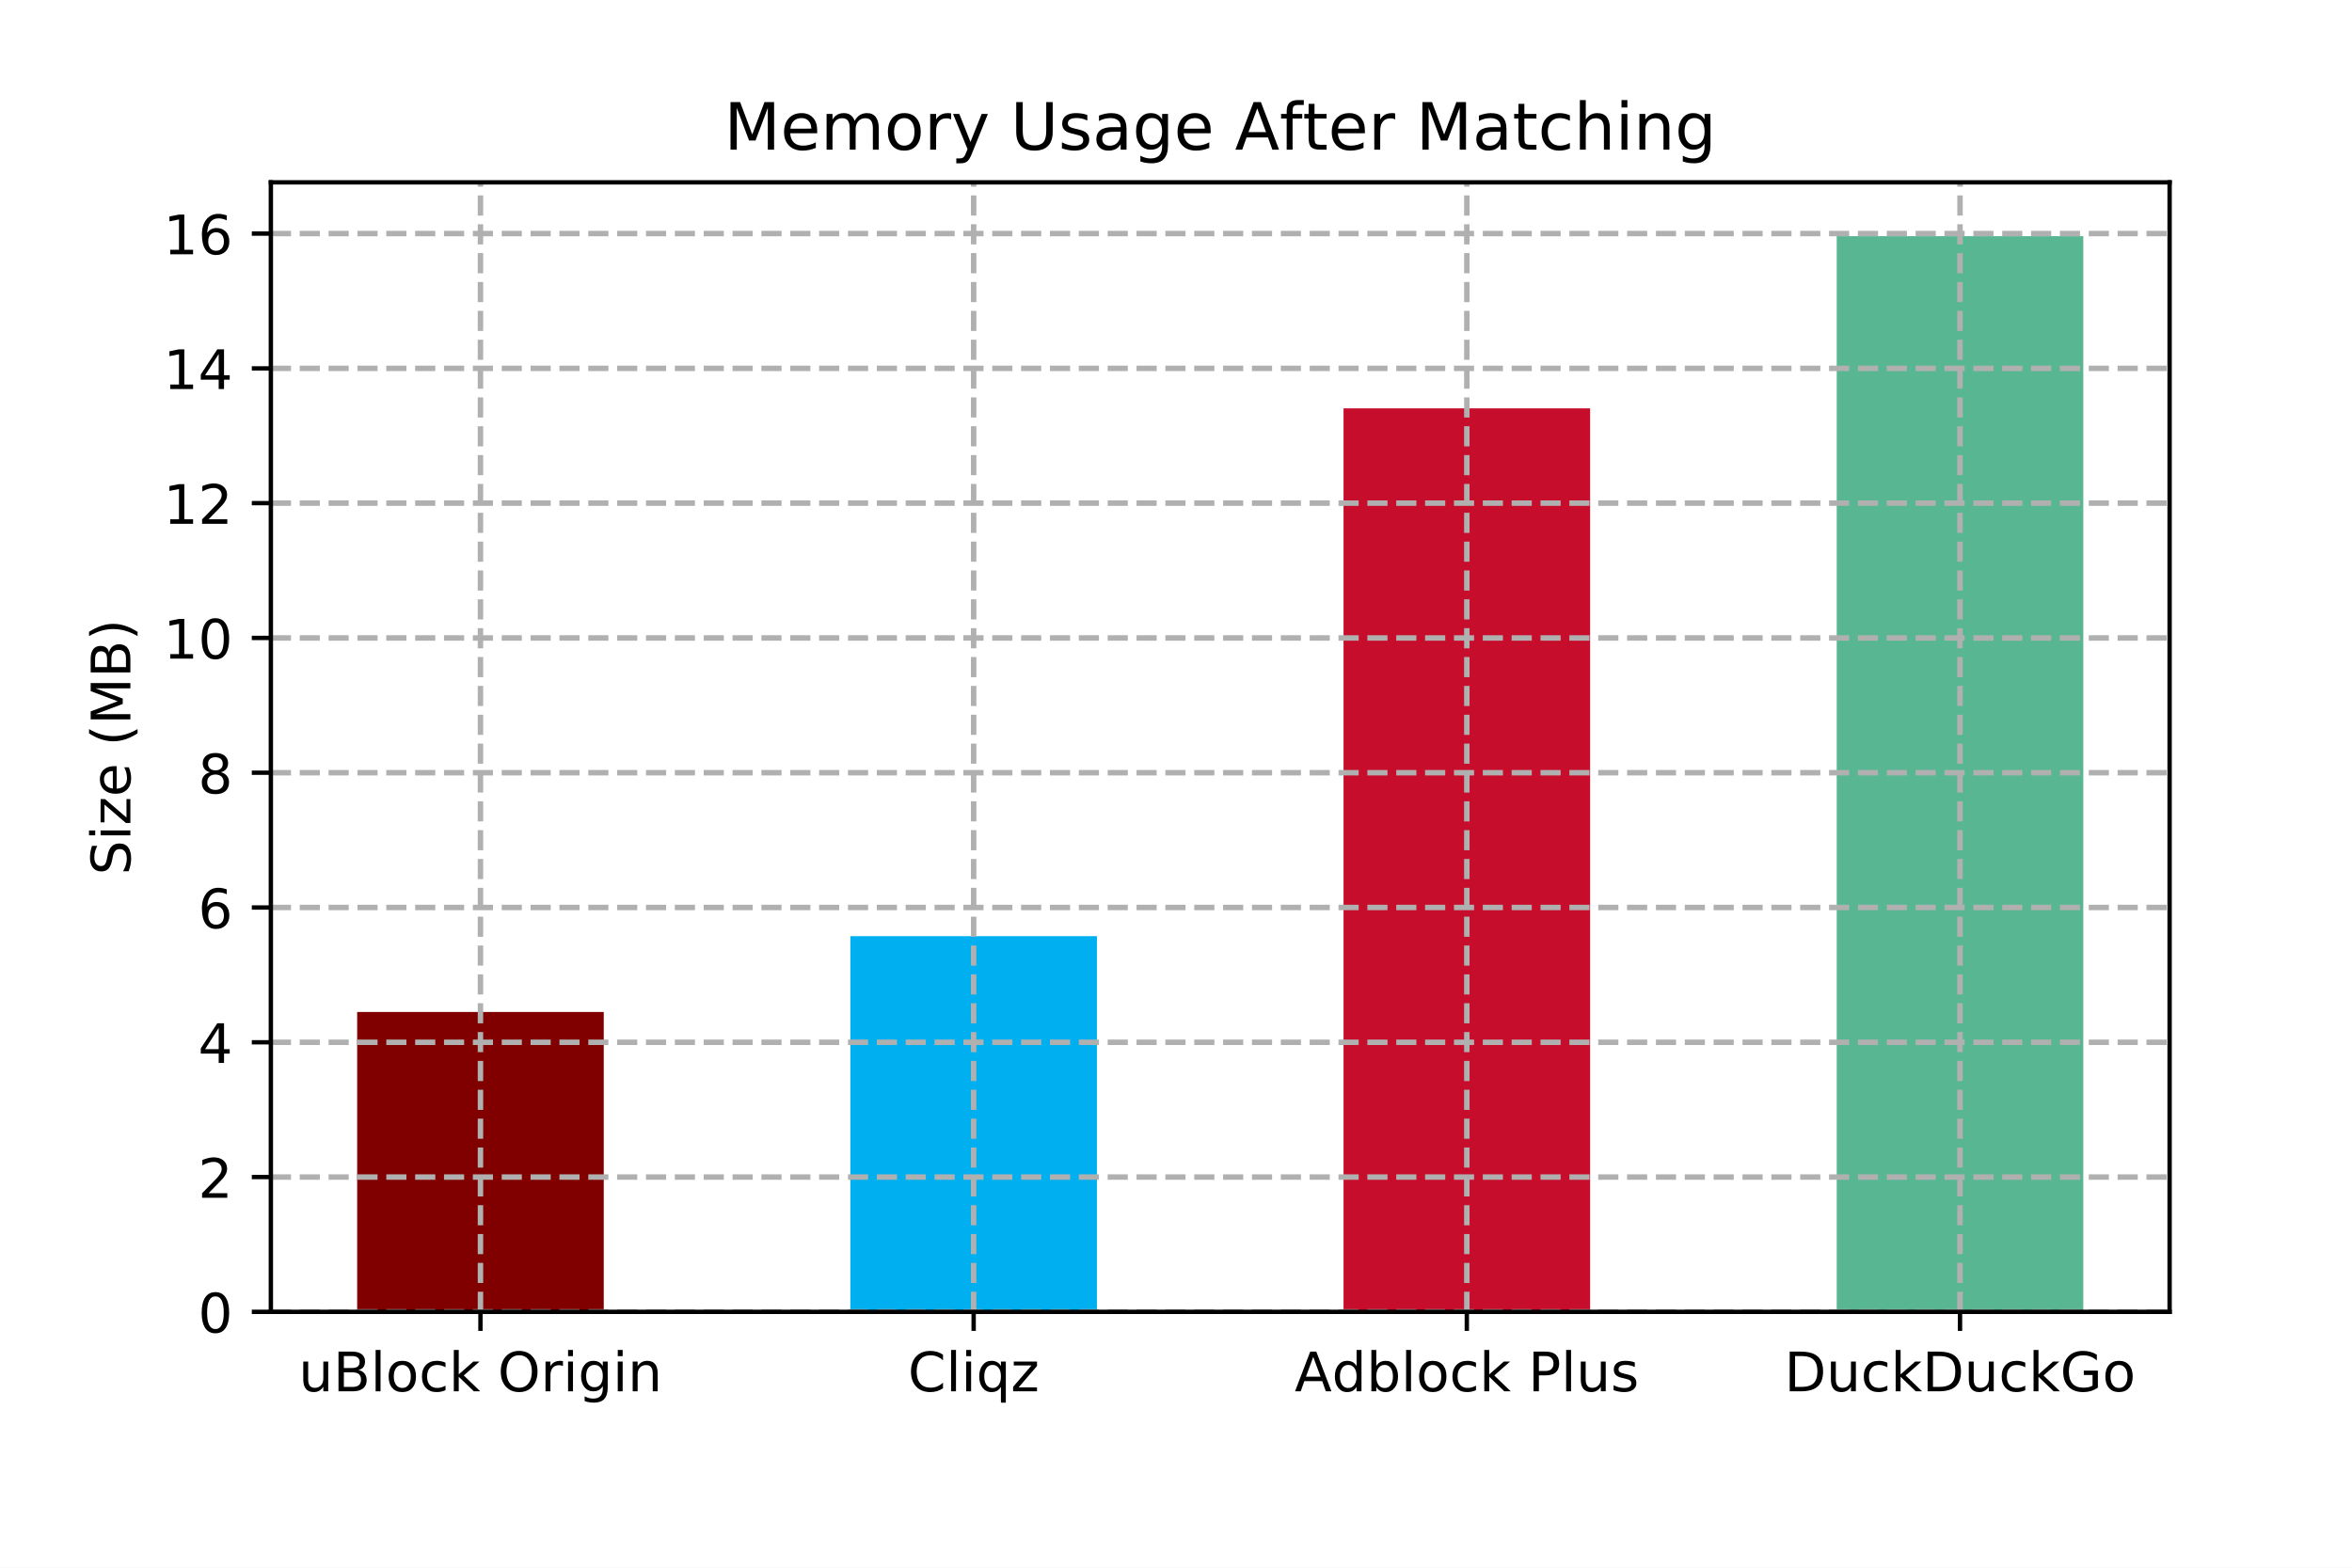
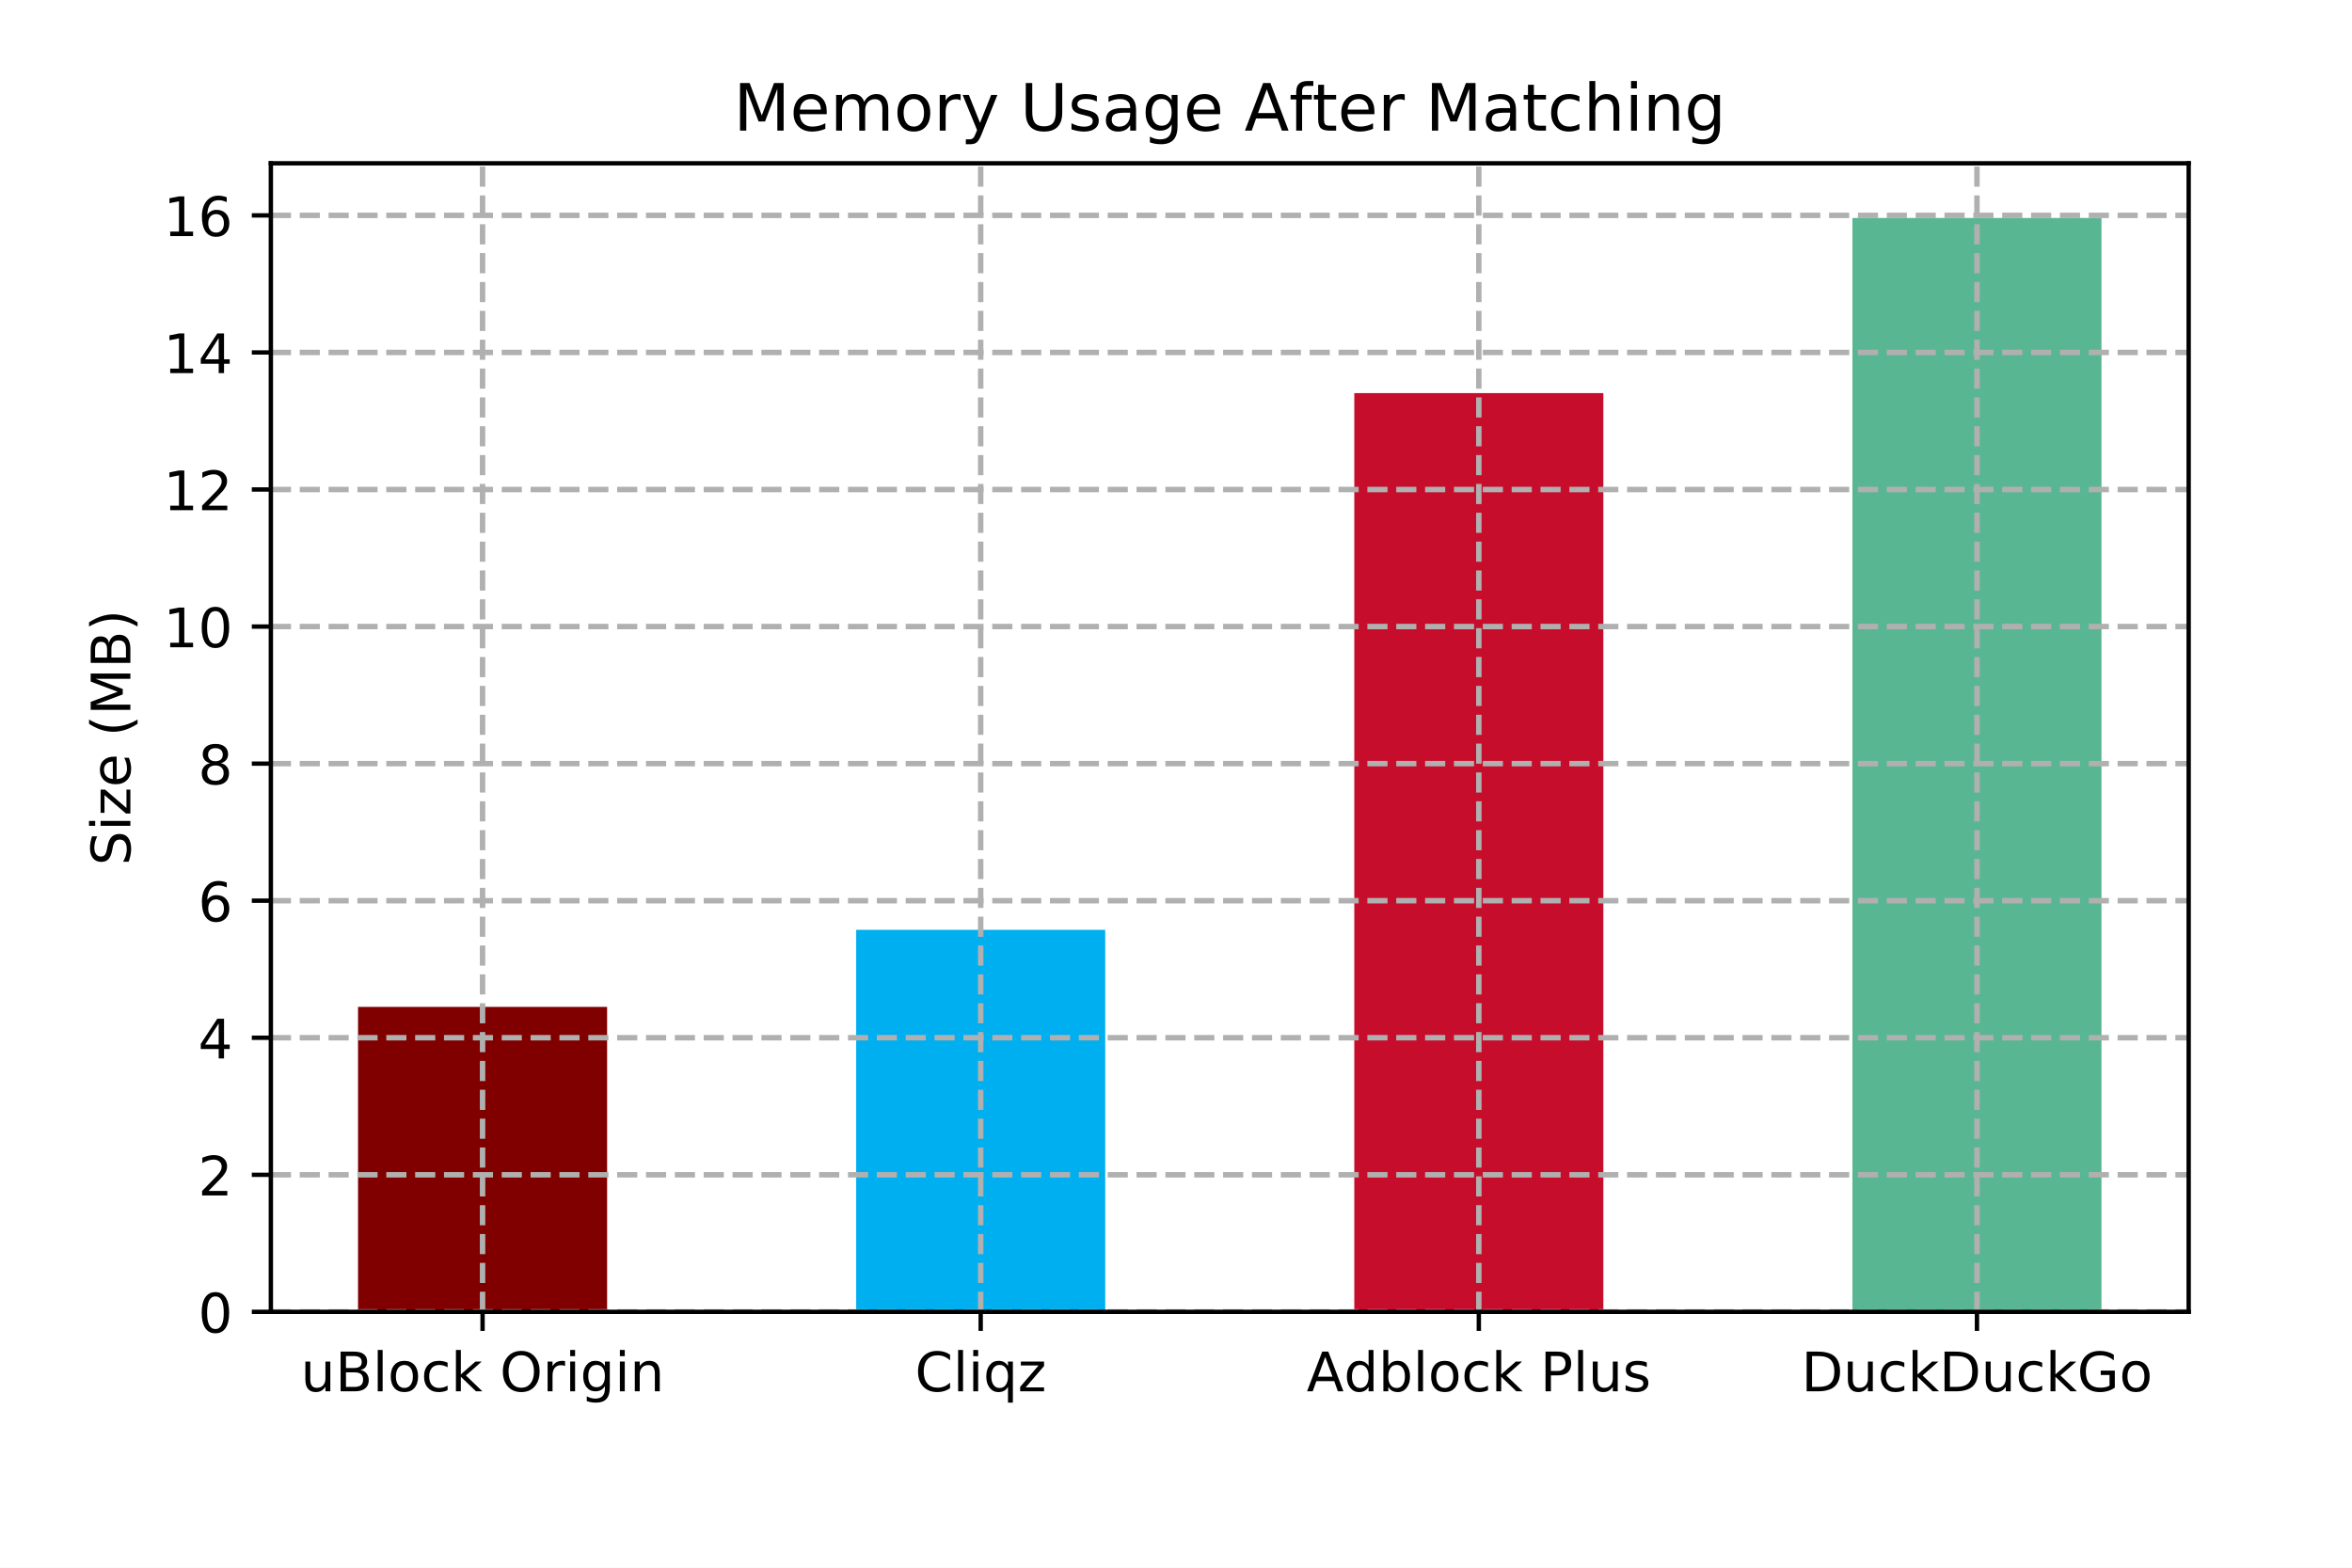
<svg xmlns="http://www.w3.org/2000/svg" xmlns:xlink="http://www.w3.org/1999/xlink" height="288pt" version="1.1" viewBox="0 0 432 288" width="432pt">
  <defs>
    <style type="text/css">
*{stroke-linecap:butt;stroke-linejoin:round;}
  </style>
  </defs>
  <g id="figure_1">
    <g id="patch_1">
      <path d="M 0 288  L 432 288  L 432 0  L 0 0  z " style="fill:#ffffff;" />
    </g>
    <g id="axes_1">
      <g id="patch_2">
-         <path d="M 49.75 241  L 398.5 241  L 398.5 33.5  L 49.75 33.5  z " style="fill:#ffffff;" />
+         <path d="M 49.75 241  L 402 241  L 402 30  L 49.75 30  z " style="fill:#ffffff;" />
      </g>
      <g id="patch_3">
-         <path clip-path="url(#p22e8fd0548)" d="M 65.602 241  L 110.894 241  L 110.894 185.906  L 65.602 185.906  z " style="fill:#800000;" />
+         <path clip-path="url(#p1763592f3d)" d="M 65.761 241  L 111.508 241  L 111.508 184.977  L 65.761 184.977  z " style="fill:#800000;" />
      </g>
      <g id="patch_4">
-         <path clip-path="url(#p22e8fd0548)" d="M 156.187 241  L 201.479 241  L 201.479 171.978  L 156.187 171.978  z " style="fill:#00aff0;" />
+         <path clip-path="url(#p1763592f3d)" d="M 157.255 241  L 203.002 241  L 203.002 170.814  L 157.255 170.814  z " style="fill:#00aff0;" />
      </g>
      <g id="patch_5">
-         <path clip-path="url(#p22e8fd0548)" d="M 246.771 241  L 292.063 241  L 292.063 75.013  L 246.771 75.013  z " style="fill:#c70d2c;" />
+         <path clip-path="url(#p1763592f3d)" d="M 248.748 241  L 294.495 241  L 294.495 72.214  L 248.748 72.214  z " style="fill:#c70d2c;" />
      </g>
      <g id="patch_6">
-         <path clip-path="url(#p22e8fd0548)" d="M 337.356 241  L 382.648 241  L 382.648 43.381  L 337.356 43.381  z " style="fill:#58b792;" />
+         <path clip-path="url(#p1763592f3d)" d="M 340.242 241  L 385.989 241  L 385.989 40.048  L 340.242 40.048  z " style="fill:#58b792;" />
      </g>
      <g id="matplotlib.axis_1">
        <g id="xtick_1">
          <g id="line2d_1">
-             <path clip-path="url(#p22e8fd0548)" d="M 88.248 241  L 88.248 33.5  " style="fill:none;stroke:#b0b0b0;stroke-dasharray:3.7,1.6;stroke-dashoffset:0;" />
+             <path clip-path="url(#p1763592f3d)" d="M 88.635 241  L 88.635 30  " style="fill:none;stroke:#b0b0b0;stroke-dasharray:3.7,1.6;stroke-dashoffset:0;" />
          </g>
          <g id="line2d_2">
            <defs>
-               <path d="M 0 0  L 0 3.5  " id="m249c464522" style="stroke:#000000;stroke-width:0.8;" />
-             </defs>
-             <g>
-               <use style="stroke:#000000;stroke-width:0.8;" x="88.248" xlink:href="#m249c464522" y="241" />
+               <path d="M 0 0  L 0 3.5  " id="m34a0063317" style="stroke:#000000;stroke-width:0.8;" />
+             </defs>
+             <g>
+               <use style="stroke:#000000;stroke-width:0.8;" x="88.635" xlink:href="#m34a0063317" y="241" />
            </g>
          </g>
          <g id="text_1">
            <defs>
              <path d="M 8.5 21.578  L 8.5 54.688  L 17.484 54.688  L 17.484 21.922  Q 17.484 14.156 20.5 10.266  Q 23.531 6.391 29.594 6.391  Q 36.859 6.391 41.078 11.031  Q 45.312 15.672 45.312 23.688  L 45.312 54.688  L 54.297 54.688  L 54.297 0  L 45.312 0  L 45.312 8.406  Q 42.047 3.422 37.719 1  Q 33.406 -1.422 27.688 -1.422  Q 18.266 -1.422 13.375 4.438  Q 8.5 10.297 8.5 21.578  z M 31.109 56  z " id="DejaVuSans-117" />
              <path d="M 19.672 34.812  L 19.672 8.109  L 35.5 8.109  Q 43.453 8.109 47.281 11.406  Q 51.125 14.703 51.125 21.484  Q 51.125 28.328 47.281 31.562  Q 43.453 34.812 35.5 34.812  z M 19.672 64.797  L 19.672 42.828  L 34.281 42.828  Q 41.5 42.828 45.031 45.531  Q 48.578 48.25 48.578 53.812  Q 48.578 59.328 45.031 62.062  Q 41.5 64.797 34.281 64.797  z M 9.812 72.906  L 35.016 72.906  Q 46.297 72.906 52.391 68.219  Q 58.5 63.531 58.5 54.891  Q 58.5 48.188 55.375 44.234  Q 52.25 40.281 46.188 39.312  Q 53.469 37.75 57.5 32.781  Q 61.531 27.828 61.531 20.406  Q 61.531 10.641 54.891 5.312  Q 48.25 0 35.984 0  L 9.812 0  z " id="DejaVuSans-66" />
              <path d="M 9.422 75.984  L 18.406 75.984  L 18.406 0  L 9.422 0  z " id="DejaVuSans-108" />
              <path d="M 30.609 48.391  Q 23.391 48.391 19.188 42.75  Q 14.984 37.109 14.984 27.297  Q 14.984 17.484 19.156 11.844  Q 23.344 6.203 30.609 6.203  Q 37.797 6.203 41.984 11.859  Q 46.188 17.531 46.188 27.297  Q 46.188 37.016 41.984 42.703  Q 37.797 48.391 30.609 48.391  z M 30.609 56  Q 42.328 56 49.016 48.375  Q 55.719 40.766 55.719 27.297  Q 55.719 13.875 49.016 6.219  Q 42.328 -1.422 30.609 -1.422  Q 18.844 -1.422 12.172 6.219  Q 5.516 13.875 5.516 27.297  Q 5.516 40.766 12.172 48.375  Q 18.844 56 30.609 56  z " id="DejaVuSans-111" />
              <path d="M 48.781 52.594  L 48.781 44.188  Q 44.969 46.297 41.141 47.344  Q 37.312 48.391 33.406 48.391  Q 24.656 48.391 19.812 42.844  Q 14.984 37.312 14.984 27.297  Q 14.984 17.281 19.812 11.734  Q 24.656 6.203 33.406 6.203  Q 37.312 6.203 41.141 7.25  Q 44.969 8.297 48.781 10.406  L 48.781 2.094  Q 45.016 0.344 40.984 -0.531  Q 36.969 -1.422 32.422 -1.422  Q 20.062 -1.422 12.781 6.344  Q 5.516 14.109 5.516 27.297  Q 5.516 40.672 12.859 48.328  Q 20.219 56 33.016 56  Q 37.156 56 41.109 55.141  Q 45.062 54.297 48.781 52.594  z " id="DejaVuSans-99" />
              <path d="M 9.078 75.984  L 18.109 75.984  L 18.109 31.109  L 44.922 54.688  L 56.391 54.688  L 27.391 29.109  L 57.625 0  L 45.906 0  L 18.109 26.703  L 18.109 0  L 9.078 0  z " id="DejaVuSans-107" />
              <path id="DejaVuSans-32" />
              <path d="M 39.406 66.219  Q 28.656 66.219 22.328 58.203  Q 16.016 50.203 16.016 36.375  Q 16.016 22.609 22.328 14.594  Q 28.656 6.594 39.406 6.594  Q 50.141 6.594 56.422 14.594  Q 62.703 22.609 62.703 36.375  Q 62.703 50.203 56.422 58.203  Q 50.141 66.219 39.406 66.219  z M 39.406 74.219  Q 54.734 74.219 63.906 63.938  Q 73.094 53.656 73.094 36.375  Q 73.094 19.141 63.906 8.859  Q 54.734 -1.422 39.406 -1.422  Q 24.031 -1.422 14.812 8.828  Q 5.609 19.094 5.609 36.375  Q 5.609 53.656 14.812 63.938  Q 24.031 74.219 39.406 74.219  z " id="DejaVuSans-79" />
              <path d="M 41.109 46.297  Q 39.594 47.172 37.812 47.578  Q 36.031 48 33.891 48  Q 26.266 48 22.188 43.047  Q 18.109 38.094 18.109 28.812  L 18.109 0  L 9.078 0  L 9.078 54.688  L 18.109 54.688  L 18.109 46.188  Q 20.953 51.172 25.484 53.578  Q 30.031 56 36.531 56  Q 37.453 56 38.578 55.875  Q 39.703 55.766 41.062 55.516  z " id="DejaVuSans-114" />
              <path d="M 9.422 54.688  L 18.406 54.688  L 18.406 0  L 9.422 0  z M 9.422 75.984  L 18.406 75.984  L 18.406 64.594  L 9.422 64.594  z " id="DejaVuSans-105" />
              <path d="M 45.406 27.984  Q 45.406 37.75 41.375 43.109  Q 37.359 48.484 30.078 48.484  Q 22.859 48.484 18.828 43.109  Q 14.797 37.75 14.797 27.984  Q 14.797 18.266 18.828 12.891  Q 22.859 7.516 30.078 7.516  Q 37.359 7.516 41.375 12.891  Q 45.406 18.266 45.406 27.984  z M 54.391 6.781  Q 54.391 -7.172 48.188 -13.984  Q 42 -20.797 29.203 -20.797  Q 24.469 -20.797 20.266 -20.094  Q 16.062 -19.391 12.109 -17.922  L 12.109 -9.188  Q 16.062 -11.328 19.922 -12.344  Q 23.781 -13.375 27.781 -13.375  Q 36.625 -13.375 41.016 -8.766  Q 45.406 -4.156 45.406 5.172  L 45.406 9.625  Q 42.625 4.781 38.281 2.391  Q 33.938 0 27.875 0  Q 17.828 0 11.672 7.656  Q 5.516 15.328 5.516 27.984  Q 5.516 40.672 11.672 48.328  Q 17.828 56 27.875 56  Q 33.938 56 38.281 53.609  Q 42.625 51.219 45.406 46.391  L 45.406 54.688  L 54.391 54.688  z " id="DejaVuSans-103" />
              <path d="M 54.891 33.016  L 54.891 0  L 45.906 0  L 45.906 32.719  Q 45.906 40.484 42.875 44.328  Q 39.844 48.188 33.797 48.188  Q 26.516 48.188 22.312 43.547  Q 18.109 38.922 18.109 30.906  L 18.109 0  L 9.078 0  L 9.078 54.688  L 18.109 54.688  L 18.109 46.188  Q 21.344 51.125 25.703 53.562  Q 30.078 56 35.797 56  Q 45.219 56 50.047 50.172  Q 54.891 44.344 54.891 33.016  z " id="DejaVuSans-110" />
            </defs>
-             <g transform="translate(54.85463 255.5984)scale(0.1 -0.1)">
+             <g transform="translate(55.24099 255.5984)scale(0.1 -0.1)">
              <use xlink:href="#DejaVuSans-117" />
              <use x="63.379" xlink:href="#DejaVuSans-66" />
              <use x="131.982" xlink:href="#DejaVuSans-108" />
              <use x="159.766" xlink:href="#DejaVuSans-111" />
              <use x="220.947" xlink:href="#DejaVuSans-99" />
              <use x="275.928" xlink:href="#DejaVuSans-107" />
              <use x="333.838" xlink:href="#DejaVuSans-32" />
              <use x="365.625" xlink:href="#DejaVuSans-79" />
              <use x="444.336" xlink:href="#DejaVuSans-114" />
              <use x="485.449" xlink:href="#DejaVuSans-105" />
              <use x="513.232" xlink:href="#DejaVuSans-103" />
              <use x="576.709" xlink:href="#DejaVuSans-105" />
              <use x="604.492" xlink:href="#DejaVuSans-110" />
            </g>
          </g>
        </g>
        <g id="xtick_2">
          <g id="line2d_3">
-             <path clip-path="url(#p22e8fd0548)" d="M 178.833 241  L 178.833 33.5  " style="fill:none;stroke:#b0b0b0;stroke-dasharray:3.7,1.6;stroke-dashoffset:0;" />
+             <path clip-path="url(#p1763592f3d)" d="M 180.128 241  L 180.128 30  " style="fill:none;stroke:#b0b0b0;stroke-dasharray:3.7,1.6;stroke-dashoffset:0;" />
          </g>
          <g id="line2d_4">
            <g>
-               <use style="stroke:#000000;stroke-width:0.8;" x="178.833" xlink:href="#m249c464522" y="241" />
+               <use style="stroke:#000000;stroke-width:0.8;" x="180.128" xlink:href="#m34a0063317" y="241" />
            </g>
          </g>
          <g id="text_2">
            <defs>
              <path d="M 64.406 67.281  L 64.406 56.891  Q 59.422 61.531 53.781 63.812  Q 48.141 66.109 41.797 66.109  Q 29.297 66.109 22.656 58.469  Q 16.016 50.828 16.016 36.375  Q 16.016 21.969 22.656 14.328  Q 29.297 6.688 41.797 6.688  Q 48.141 6.688 53.781 8.984  Q 59.422 11.281 64.406 15.922  L 64.406 5.609  Q 59.234 2.094 53.438 0.328  Q 47.656 -1.422 41.219 -1.422  Q 24.656 -1.422 15.125 8.703  Q 5.609 18.844 5.609 36.375  Q 5.609 53.953 15.125 64.078  Q 24.656 74.219 41.219 74.219  Q 47.75 74.219 53.531 72.484  Q 59.328 70.75 64.406 67.281  z " id="DejaVuSans-67" />
              <path d="M 14.797 27.297  Q 14.797 17.391 18.875 11.75  Q 22.953 6.109 30.078 6.109  Q 37.203 6.109 41.297 11.75  Q 45.406 17.391 45.406 27.297  Q 45.406 37.203 41.297 42.844  Q 37.203 48.484 30.078 48.484  Q 22.953 48.484 18.875 42.844  Q 14.797 37.203 14.797 27.297  z M 45.406 8.203  Q 42.578 3.328 38.25 0.953  Q 33.938 -1.422 27.875 -1.422  Q 17.969 -1.422 11.734 6.484  Q 5.516 14.406 5.516 27.297  Q 5.516 40.188 11.734 48.094  Q 17.969 56 27.875 56  Q 33.938 56 38.25 53.625  Q 42.578 51.266 45.406 46.391  L 45.406 54.688  L 54.391 54.688  L 54.391 -20.797  L 45.406 -20.797  z " id="DejaVuSans-113" />
              <path d="M 5.516 54.688  L 48.188 54.688  L 48.188 46.484  L 14.406 7.172  L 48.188 7.172  L 48.188 0  L 4.297 0  L 4.297 8.203  L 38.094 47.516  L 5.516 47.516  z " id="DejaVuSans-122" />
            </defs>
-             <g transform="translate(166.7648 255.5984)scale(0.1 -0.1)">
+             <g transform="translate(168.0603 255.5984)scale(0.1 -0.1)">
              <use xlink:href="#DejaVuSans-67" />
              <use x="69.824" xlink:href="#DejaVuSans-108" />
              <use x="97.607" xlink:href="#DejaVuSans-105" />
              <use x="125.391" xlink:href="#DejaVuSans-113" />
              <use x="188.867" xlink:href="#DejaVuSans-122" />
            </g>
          </g>
        </g>
        <g id="xtick_3">
          <g id="line2d_5">
-             <path clip-path="url(#p22e8fd0548)" d="M 269.417 241  L 269.417 33.5  " style="fill:none;stroke:#b0b0b0;stroke-dasharray:3.7,1.6;stroke-dashoffset:0;" />
+             <path clip-path="url(#p1763592f3d)" d="M 271.622 241  L 271.622 30  " style="fill:none;stroke:#b0b0b0;stroke-dasharray:3.7,1.6;stroke-dashoffset:0;" />
          </g>
          <g id="line2d_6">
            <g>
-               <use style="stroke:#000000;stroke-width:0.8;" x="269.417" xlink:href="#m249c464522" y="241" />
+               <use style="stroke:#000000;stroke-width:0.8;" x="271.622" xlink:href="#m34a0063317" y="241" />
            </g>
          </g>
          <g id="text_3">
            <defs>
              <path d="M 34.188 63.188  L 20.797 26.906  L 47.609 26.906  z M 28.609 72.906  L 39.797 72.906  L 67.578 0  L 57.328 0  L 50.688 18.703  L 17.828 18.703  L 11.188 0  L 0.781 0  z " id="DejaVuSans-65" />
              <path d="M 45.406 46.391  L 45.406 75.984  L 54.391 75.984  L 54.391 0  L 45.406 0  L 45.406 8.203  Q 42.578 3.328 38.25 0.953  Q 33.938 -1.422 27.875 -1.422  Q 17.969 -1.422 11.734 6.484  Q 5.516 14.406 5.516 27.297  Q 5.516 40.188 11.734 48.094  Q 17.969 56 27.875 56  Q 33.938 56 38.25 53.625  Q 42.578 51.266 45.406 46.391  z M 14.797 27.297  Q 14.797 17.391 18.875 11.75  Q 22.953 6.109 30.078 6.109  Q 37.203 6.109 41.297 11.75  Q 45.406 17.391 45.406 27.297  Q 45.406 37.203 41.297 42.844  Q 37.203 48.484 30.078 48.484  Q 22.953 48.484 18.875 42.844  Q 14.797 37.203 14.797 27.297  z " id="DejaVuSans-100" />
              <path d="M 48.688 27.297  Q 48.688 37.203 44.609 42.844  Q 40.531 48.484 33.406 48.484  Q 26.266 48.484 22.188 42.844  Q 18.109 37.203 18.109 27.297  Q 18.109 17.391 22.188 11.75  Q 26.266 6.109 33.406 6.109  Q 40.531 6.109 44.609 11.75  Q 48.688 17.391 48.688 27.297  z M 18.109 46.391  Q 20.953 51.266 25.266 53.625  Q 29.594 56 35.594 56  Q 45.562 56 51.781 48.094  Q 58.016 40.188 58.016 27.297  Q 58.016 14.406 51.781 6.484  Q 45.562 -1.422 35.594 -1.422  Q 29.594 -1.422 25.266 0.953  Q 20.953 3.328 18.109 8.203  L 18.109 0  L 9.078 0  L 9.078 75.984  L 18.109 75.984  z " id="DejaVuSans-98" />
              <path d="M 19.672 64.797  L 19.672 37.406  L 32.078 37.406  Q 38.969 37.406 42.719 40.969  Q 46.484 44.531 46.484 51.125  Q 46.484 57.672 42.719 61.234  Q 38.969 64.797 32.078 64.797  z M 9.812 72.906  L 32.078 72.906  Q 44.344 72.906 50.609 67.359  Q 56.891 61.812 56.891 51.125  Q 56.891 40.328 50.609 34.812  Q 44.344 29.297 32.078 29.297  L 19.672 29.297  L 19.672 0  L 9.812 0  z " id="DejaVuSans-80" />
              <path d="M 44.281 53.078  L 44.281 44.578  Q 40.484 46.531 36.375 47.5  Q 32.281 48.484 27.875 48.484  Q 21.188 48.484 17.844 46.438  Q 14.5 44.391 14.5 40.281  Q 14.5 37.156 16.891 35.375  Q 19.281 33.594 26.516 31.984  L 29.594 31.297  Q 39.156 29.25 43.188 25.516  Q 47.219 21.781 47.219 15.094  Q 47.219 7.469 41.188 3.016  Q 35.156 -1.422 24.609 -1.422  Q 20.219 -1.422 15.453 -0.562  Q 10.688 0.297 5.422 2  L 5.422 11.281  Q 10.406 8.688 15.234 7.391  Q 20.062 6.109 24.812 6.109  Q 31.156 6.109 34.562 8.281  Q 37.984 10.453 37.984 14.406  Q 37.984 18.062 35.516 20.016  Q 33.062 21.969 24.703 23.781  L 21.578 24.516  Q 13.234 26.266 9.516 29.906  Q 5.812 33.547 5.812 39.891  Q 5.812 47.609 11.281 51.797  Q 16.75 56 26.812 56  Q 31.781 56 36.172 55.266  Q 40.578 54.547 44.281 53.078  z " id="DejaVuSans-115" />
            </defs>
-             <g transform="translate(237.7899 255.5984)scale(0.1 -0.1)">
+             <g transform="translate(239.9944 255.5984)scale(0.1 -0.1)">
              <use xlink:href="#DejaVuSans-65" />
              <use x="68.393" xlink:href="#DejaVuSans-100" />
              <use x="131.869" xlink:href="#DejaVuSans-98" />
              <use x="195.346" xlink:href="#DejaVuSans-108" />
              <use x="223.129" xlink:href="#DejaVuSans-111" />
              <use x="284.311" xlink:href="#DejaVuSans-99" />
              <use x="339.291" xlink:href="#DejaVuSans-107" />
              <use x="397.201" xlink:href="#DejaVuSans-32" />
              <use x="428.988" xlink:href="#DejaVuSans-80" />
              <use x="489.291" xlink:href="#DejaVuSans-108" />
              <use x="517.074" xlink:href="#DejaVuSans-117" />
              <use x="580.453" xlink:href="#DejaVuSans-115" />
            </g>
          </g>
        </g>
        <g id="xtick_4">
          <g id="line2d_7">
-             <path clip-path="url(#p22e8fd0548)" d="M 360.002 241  L 360.002 33.5  " style="fill:none;stroke:#b0b0b0;stroke-dasharray:3.7,1.6;stroke-dashoffset:0;" />
+             <path clip-path="url(#p1763592f3d)" d="M 363.115 241  L 363.115 30  " style="fill:none;stroke:#b0b0b0;stroke-dasharray:3.7,1.6;stroke-dashoffset:0;" />
          </g>
          <g id="line2d_8">
            <g>
-               <use style="stroke:#000000;stroke-width:0.8;" x="360.002" xlink:href="#m249c464522" y="241" />
+               <use style="stroke:#000000;stroke-width:0.8;" x="363.115" xlink:href="#m34a0063317" y="241" />
            </g>
          </g>
          <g id="text_4">
            <defs>
              <path d="M 19.672 64.797  L 19.672 8.109  L 31.594 8.109  Q 46.688 8.109 53.688 14.938  Q 60.688 21.781 60.688 36.531  Q 60.688 51.172 53.688 57.984  Q 46.688 64.797 31.594 64.797  z M 9.812 72.906  L 30.078 72.906  Q 51.266 72.906 61.172 64.094  Q 71.094 55.281 71.094 36.531  Q 71.094 17.672 61.125 8.828  Q 51.172 0 30.078 0  L 9.812 0  z " id="DejaVuSans-68" />
              <path d="M 59.516 10.406  L 59.516 29.984  L 43.406 29.984  L 43.406 38.094  L 69.281 38.094  L 69.281 6.781  Q 63.578 2.734 56.688 0.656  Q 49.812 -1.422 42 -1.422  Q 24.906 -1.422 15.25 8.562  Q 5.609 18.562 5.609 36.375  Q 5.609 54.25 15.25 64.234  Q 24.906 74.219 42 74.219  Q 49.125 74.219 55.547 72.453  Q 61.969 70.703 67.391 67.281  L 67.391 56.781  Q 61.922 61.422 55.766 63.766  Q 49.609 66.109 42.828 66.109  Q 29.438 66.109 22.719 58.641  Q 16.016 51.172 16.016 36.375  Q 16.016 21.625 22.719 14.156  Q 29.438 6.688 42.828 6.688  Q 48.047 6.688 52.141 7.594  Q 56.25 8.5 59.516 10.406  z " id="DejaVuSans-71" />
            </defs>
-             <g transform="translate(327.7415 255.5984)scale(0.1 -0.1)">
+             <g transform="translate(330.8551 255.5984)scale(0.1 -0.1)">
              <use xlink:href="#DejaVuSans-68" />
              <use x="77.002" xlink:href="#DejaVuSans-117" />
              <use x="140.381" xlink:href="#DejaVuSans-99" />
              <use x="195.361" xlink:href="#DejaVuSans-107" />
              <use x="253.271" xlink:href="#DejaVuSans-68" />
              <use x="330.273" xlink:href="#DejaVuSans-117" />
              <use x="393.652" xlink:href="#DejaVuSans-99" />
              <use x="448.633" xlink:href="#DejaVuSans-107" />
              <use x="506.543" xlink:href="#DejaVuSans-71" />
              <use x="584.033" xlink:href="#DejaVuSans-111" />
            </g>
          </g>
        </g>
      </g>
      <g id="matplotlib.axis_2">
        <g id="ytick_1">
          <g id="line2d_9">
-             <path clip-path="url(#p22e8fd0548)" d="M 49.75 241  L 398.5 241  " style="fill:none;stroke:#b0b0b0;stroke-dasharray:3.7,1.6;stroke-dashoffset:0;" />
+             <path clip-path="url(#p1763592f3d)" d="M 49.75 241  L 402 241  " style="fill:none;stroke:#b0b0b0;stroke-dasharray:3.7,1.6;stroke-dashoffset:0;" />
          </g>
          <g id="line2d_10">
            <defs>
-               <path d="M 0 0  L -3.5 0  " id="m08bc098159" style="stroke:#000000;stroke-width:0.8;" />
-             </defs>
-             <g>
-               <use style="stroke:#000000;stroke-width:0.8;" x="49.75" xlink:href="#m08bc098159" y="241" />
+               <path d="M 0 0  L -3.5 0  " id="m34da25ba76" style="stroke:#000000;stroke-width:0.8;" />
+             </defs>
+             <g>
+               <use style="stroke:#000000;stroke-width:0.8;" x="49.75" xlink:href="#m34da25ba76" y="241" />
            </g>
          </g>
          <g id="text_5">
            <defs>
              <path d="M 31.781 66.406  Q 24.172 66.406 20.328 58.906  Q 16.5 51.422 16.5 36.375  Q 16.5 21.391 20.328 13.891  Q 24.172 6.391 31.781 6.391  Q 39.453 6.391 43.281 13.891  Q 47.125 21.391 47.125 36.375  Q 47.125 51.422 43.281 58.906  Q 39.453 66.406 31.781 66.406  z M 31.781 74.219  Q 44.047 74.219 50.516 64.516  Q 56.984 54.828 56.984 36.375  Q 56.984 17.969 50.516 8.266  Q 44.047 -1.422 31.781 -1.422  Q 19.531 -1.422 13.062 8.266  Q 6.594 17.969 6.594 36.375  Q 6.594 54.828 13.062 64.516  Q 19.531 74.219 31.781 74.219  z " id="DejaVuSans-48" />
            </defs>
            <g transform="translate(36.3875 244.7992)scale(0.1 -0.1)">
              <use xlink:href="#DejaVuSans-48" />
            </g>
          </g>
        </g>
        <g id="ytick_2">
          <g id="line2d_11">
-             <path clip-path="url(#p22e8fd0548)" d="M 49.75 216.239  L 398.5 216.239  " style="fill:none;stroke:#b0b0b0;stroke-dasharray:3.7,1.6;stroke-dashoffset:0;" />
+             <path clip-path="url(#p1763592f3d)" d="M 49.75 215.821  L 402 215.821  " style="fill:none;stroke:#b0b0b0;stroke-dasharray:3.7,1.6;stroke-dashoffset:0;" />
          </g>
          <g id="line2d_12">
            <g>
-               <use style="stroke:#000000;stroke-width:0.8;" x="49.75" xlink:href="#m08bc098159" y="216.239" />
+               <use style="stroke:#000000;stroke-width:0.8;" x="49.75" xlink:href="#m34da25ba76" y="215.821" />
            </g>
          </g>
          <g id="text_6">
            <defs>
              <path d="M 19.188 8.297  L 53.609 8.297  L 53.609 0  L 7.328 0  L 7.328 8.297  Q 12.938 14.109 22.625 23.891  Q 32.328 33.688 34.812 36.531  Q 39.547 41.844 41.422 45.531  Q 43.312 49.219 43.312 52.781  Q 43.312 58.594 39.234 62.25  Q 35.156 65.922 28.609 65.922  Q 23.969 65.922 18.812 64.312  Q 13.672 62.703 7.812 59.422  L 7.812 69.391  Q 13.766 71.781 18.938 73  Q 24.125 74.219 28.422 74.219  Q 39.75 74.219 46.484 68.547  Q 53.219 62.891 53.219 53.422  Q 53.219 48.922 51.531 44.891  Q 49.859 40.875 45.406 35.406  Q 44.188 33.984 37.641 27.219  Q 31.109 20.453 19.188 8.297  z " id="DejaVuSans-50" />
            </defs>
-             <g transform="translate(36.3875 220.038)scale(0.1 -0.1)">
+             <g transform="translate(36.3875 219.6204)scale(0.1 -0.1)">
              <use xlink:href="#DejaVuSans-50" />
            </g>
          </g>
        </g>
        <g id="ytick_3">
          <g id="line2d_13">
-             <path clip-path="url(#p22e8fd0548)" d="M 49.75 191.478  L 398.5 191.478  " style="fill:none;stroke:#b0b0b0;stroke-dasharray:3.7,1.6;stroke-dashoffset:0;" />
+             <path clip-path="url(#p1763592f3d)" d="M 49.75 190.642  L 402 190.642  " style="fill:none;stroke:#b0b0b0;stroke-dasharray:3.7,1.6;stroke-dashoffset:0;" />
          </g>
          <g id="line2d_14">
            <g>
-               <use style="stroke:#000000;stroke-width:0.8;" x="49.75" xlink:href="#m08bc098159" y="191.478" />
+               <use style="stroke:#000000;stroke-width:0.8;" x="49.75" xlink:href="#m34da25ba76" y="190.642" />
            </g>
          </g>
          <g id="text_7">
            <defs>
              <path d="M 37.797 64.312  L 12.891 25.391  L 37.797 25.391  z M 35.203 72.906  L 47.609 72.906  L 47.609 25.391  L 58.016 25.391  L 58.016 17.188  L 47.609 17.188  L 47.609 0  L 37.797 0  L 37.797 17.188  L 4.891 17.188  L 4.891 26.703  z " id="DejaVuSans-52" />
            </defs>
-             <g transform="translate(36.3875 195.2768)scale(0.1 -0.1)">
+             <g transform="translate(36.3875 194.4415)scale(0.1 -0.1)">
              <use xlink:href="#DejaVuSans-52" />
            </g>
          </g>
        </g>
        <g id="ytick_4">
          <g id="line2d_15">
-             <path clip-path="url(#p22e8fd0548)" d="M 49.75 166.716  L 398.5 166.716  " style="fill:none;stroke:#b0b0b0;stroke-dasharray:3.7,1.6;stroke-dashoffset:0;" />
+             <path clip-path="url(#p1763592f3d)" d="M 49.75 165.463  L 402 165.463  " style="fill:none;stroke:#b0b0b0;stroke-dasharray:3.7,1.6;stroke-dashoffset:0;" />
          </g>
          <g id="line2d_16">
            <g>
-               <use style="stroke:#000000;stroke-width:0.8;" x="49.75" xlink:href="#m08bc098159" y="166.716" />
+               <use style="stroke:#000000;stroke-width:0.8;" x="49.75" xlink:href="#m34da25ba76" y="165.463" />
            </g>
          </g>
          <g id="text_8">
            <defs>
              <path d="M 33.016 40.375  Q 26.375 40.375 22.484 35.828  Q 18.609 31.297 18.609 23.391  Q 18.609 15.531 22.484 10.953  Q 26.375 6.391 33.016 6.391  Q 39.656 6.391 43.531 10.953  Q 47.406 15.531 47.406 23.391  Q 47.406 31.297 43.531 35.828  Q 39.656 40.375 33.016 40.375  z M 52.594 71.297  L 52.594 62.312  Q 48.875 64.062 45.094 64.984  Q 41.312 65.922 37.594 65.922  Q 27.828 65.922 22.672 59.328  Q 17.531 52.734 16.797 39.406  Q 19.672 43.656 24.016 45.922  Q 28.375 48.188 33.594 48.188  Q 44.578 48.188 50.953 41.516  Q 57.328 34.859 57.328 23.391  Q 57.328 12.156 50.688 5.359  Q 44.047 -1.422 33.016 -1.422  Q 20.359 -1.422 13.672 8.266  Q 6.984 17.969 6.984 36.375  Q 6.984 53.656 15.188 63.938  Q 23.391 74.219 37.203 74.219  Q 40.922 74.219 44.703 73.484  Q 48.484 72.75 52.594 71.297  z " id="DejaVuSans-54" />
            </defs>
-             <g transform="translate(36.3875 170.5157)scale(0.1 -0.1)">
+             <g transform="translate(36.3875 169.2627)scale(0.1 -0.1)">
              <use xlink:href="#DejaVuSans-54" />
            </g>
          </g>
        </g>
        <g id="ytick_5">
          <g id="line2d_17">
-             <path clip-path="url(#p22e8fd0548)" d="M 49.75 141.955  L 398.5 141.955  " style="fill:none;stroke:#b0b0b0;stroke-dasharray:3.7,1.6;stroke-dashoffset:0;" />
+             <path clip-path="url(#p1763592f3d)" d="M 49.75 140.285  L 402 140.285  " style="fill:none;stroke:#b0b0b0;stroke-dasharray:3.7,1.6;stroke-dashoffset:0;" />
          </g>
          <g id="line2d_18">
            <g>
-               <use style="stroke:#000000;stroke-width:0.8;" x="49.75" xlink:href="#m08bc098159" y="141.955" />
+               <use style="stroke:#000000;stroke-width:0.8;" x="49.75" xlink:href="#m34da25ba76" y="140.285" />
            </g>
          </g>
          <g id="text_9">
            <defs>
              <path d="M 31.781 34.625  Q 24.75 34.625 20.719 30.859  Q 16.703 27.094 16.703 20.516  Q 16.703 13.922 20.719 10.156  Q 24.75 6.391 31.781 6.391  Q 38.812 6.391 42.859 10.172  Q 46.922 13.969 46.922 20.516  Q 46.922 27.094 42.891 30.859  Q 38.875 34.625 31.781 34.625  z M 21.922 38.812  Q 15.578 40.375 12.031 44.719  Q 8.5 49.078 8.5 55.328  Q 8.5 64.062 14.719 69.141  Q 20.953 74.219 31.781 74.219  Q 42.672 74.219 48.875 69.141  Q 55.078 64.062 55.078 55.328  Q 55.078 49.078 51.531 44.719  Q 48 40.375 41.703 38.812  Q 48.828 37.156 52.797 32.312  Q 56.781 27.484 56.781 20.516  Q 56.781 9.906 50.312 4.234  Q 43.844 -1.422 31.781 -1.422  Q 19.734 -1.422 13.25 4.234  Q 6.781 9.906 6.781 20.516  Q 6.781 27.484 10.781 32.312  Q 14.797 37.156 21.922 38.812  z M 18.312 54.391  Q 18.312 48.734 21.844 45.562  Q 25.391 42.391 31.781 42.391  Q 38.141 42.391 41.719 45.562  Q 45.312 48.734 45.312 54.391  Q 45.312 60.062 41.719 63.234  Q 38.141 66.406 31.781 66.406  Q 25.391 66.406 21.844 63.234  Q 18.312 60.062 18.312 54.391  z " id="DejaVuSans-56" />
            </defs>
-             <g transform="translate(36.3875 145.7545)scale(0.1 -0.1)">
+             <g transform="translate(36.3875 144.0838)scale(0.1 -0.1)">
              <use xlink:href="#DejaVuSans-56" />
            </g>
          </g>
        </g>
        <g id="ytick_6">
          <g id="line2d_19">
-             <path clip-path="url(#p22e8fd0548)" d="M 49.75 117.194  L 398.5 117.194  " style="fill:none;stroke:#b0b0b0;stroke-dasharray:3.7,1.6;stroke-dashoffset:0;" />
+             <path clip-path="url(#p1763592f3d)" d="M 49.75 115.106  L 402 115.106  " style="fill:none;stroke:#b0b0b0;stroke-dasharray:3.7,1.6;stroke-dashoffset:0;" />
          </g>
          <g id="line2d_20">
            <g>
-               <use style="stroke:#000000;stroke-width:0.8;" x="49.75" xlink:href="#m08bc098159" y="117.194" />
+               <use style="stroke:#000000;stroke-width:0.8;" x="49.75" xlink:href="#m34da25ba76" y="115.106" />
            </g>
          </g>
          <g id="text_10">
            <defs>
              <path d="M 12.406 8.297  L 28.516 8.297  L 28.516 63.922  L 10.984 60.406  L 10.984 69.391  L 28.422 72.906  L 38.281 72.906  L 38.281 8.297  L 54.391 8.297  L 54.391 0  L 12.406 0  z " id="DejaVuSans-49" />
            </defs>
-             <g transform="translate(30.025 120.9933)scale(0.1 -0.1)">
+             <g transform="translate(30.025 118.905)scale(0.1 -0.1)">
              <use xlink:href="#DejaVuSans-49" />
              <use x="63.623" xlink:href="#DejaVuSans-48" />
            </g>
          </g>
        </g>
        <g id="ytick_7">
          <g id="line2d_21">
-             <path clip-path="url(#p22e8fd0548)" d="M 49.75 92.433  L 398.5 92.433  " style="fill:none;stroke:#b0b0b0;stroke-dasharray:3.7,1.6;stroke-dashoffset:0;" />
+             <path clip-path="url(#p1763592f3d)" d="M 49.75 89.927  L 402 89.927  " style="fill:none;stroke:#b0b0b0;stroke-dasharray:3.7,1.6;stroke-dashoffset:0;" />
          </g>
          <g id="line2d_22">
            <g>
-               <use style="stroke:#000000;stroke-width:0.8;" x="49.75" xlink:href="#m08bc098159" y="92.433" />
+               <use style="stroke:#000000;stroke-width:0.8;" x="49.75" xlink:href="#m34da25ba76" y="89.927" />
            </g>
          </g>
          <g id="text_11">
-             <g transform="translate(30.025 96.23209)scale(0.1 -0.1)">
+             <g transform="translate(30.025 93.72613)scale(0.1 -0.1)">
              <use xlink:href="#DejaVuSans-49" />
              <use x="63.623" xlink:href="#DejaVuSans-50" />
            </g>
          </g>
        </g>
        <g id="ytick_8">
          <g id="line2d_23">
-             <path clip-path="url(#p22e8fd0548)" d="M 49.75 67.672  L 398.5 67.672  " style="fill:none;stroke:#b0b0b0;stroke-dasharray:3.7,1.6;stroke-dashoffset:0;" />
+             <path clip-path="url(#p1763592f3d)" d="M 49.75 64.748  L 402 64.748  " style="fill:none;stroke:#b0b0b0;stroke-dasharray:3.7,1.6;stroke-dashoffset:0;" />
          </g>
          <g id="line2d_24">
            <g>
-               <use style="stroke:#000000;stroke-width:0.8;" x="49.75" xlink:href="#m08bc098159" y="67.672" />
+               <use style="stroke:#000000;stroke-width:0.8;" x="49.75" xlink:href="#m34da25ba76" y="64.748" />
            </g>
          </g>
          <g id="text_12">
-             <g transform="translate(30.025 71.4709)scale(0.1 -0.1)">
+             <g transform="translate(30.025 68.54729)scale(0.1 -0.1)">
              <use xlink:href="#DejaVuSans-49" />
              <use x="63.623" xlink:href="#DejaVuSans-52" />
            </g>
          </g>
        </g>
        <g id="ytick_9">
          <g id="line2d_25">
-             <path clip-path="url(#p22e8fd0548)" d="M 49.75 42.91  L 398.5 42.91  " style="fill:none;stroke:#b0b0b0;stroke-dasharray:3.7,1.6;stroke-dashoffset:0;" />
+             <path clip-path="url(#p1763592f3d)" d="M 49.75 39.569  L 402 39.569  " style="fill:none;stroke:#b0b0b0;stroke-dasharray:3.7,1.6;stroke-dashoffset:0;" />
          </g>
          <g id="line2d_26">
            <g>
-               <use style="stroke:#000000;stroke-width:0.8;" x="49.75" xlink:href="#m08bc098159" y="42.91" />
+               <use style="stroke:#000000;stroke-width:0.8;" x="49.75" xlink:href="#m34da25ba76" y="39.569" />
            </g>
          </g>
          <g id="text_13">
-             <g transform="translate(30.025 46.70971)scale(0.1 -0.1)">
+             <g transform="translate(30.025 43.36844)scale(0.1 -0.1)">
              <use xlink:href="#DejaVuSans-49" />
              <use x="63.623" xlink:href="#DejaVuSans-54" />
            </g>
          </g>
        </g>
        <g id="text_14">
          <defs>
            <path d="M 53.516 70.516  L 53.516 60.891  Q 47.906 63.578 42.922 64.891  Q 37.938 66.219 33.297 66.219  Q 25.25 66.219 20.875 63.094  Q 16.5 59.969 16.5 54.203  Q 16.5 49.359 19.406 46.891  Q 22.312 44.438 30.422 42.922  L 36.375 41.703  Q 47.406 39.594 52.656 34.297  Q 57.906 29 57.906 20.125  Q 57.906 9.516 50.797 4.047  Q 43.703 -1.422 29.984 -1.422  Q 24.812 -1.422 18.969 -0.25  Q 13.141 0.922 6.891 3.219  L 6.891 13.375  Q 12.891 10.016 18.656 8.297  Q 24.422 6.594 29.984 6.594  Q 38.422 6.594 43.016 9.906  Q 47.609 13.234 47.609 19.391  Q 47.609 24.75 44.312 27.781  Q 41.016 30.812 33.5 32.328  L 27.484 33.5  Q 16.453 35.688 11.516 40.375  Q 6.594 45.062 6.594 53.422  Q 6.594 63.094 13.406 68.656  Q 20.219 74.219 32.172 74.219  Q 37.312 74.219 42.625 73.281  Q 47.953 72.359 53.516 70.516  z " id="DejaVuSans-83" />
            <path d="M 56.203 29.594  L 56.203 25.203  L 14.891 25.203  Q 15.484 15.922 20.484 11.062  Q 25.484 6.203 34.422 6.203  Q 39.594 6.203 44.453 7.469  Q 49.312 8.734 54.109 11.281  L 54.109 2.781  Q 49.266 0.734 44.188 -0.344  Q 39.109 -1.422 33.891 -1.422  Q 20.797 -1.422 13.156 6.188  Q 5.516 13.812 5.516 26.812  Q 5.516 40.234 12.766 48.109  Q 20.016 56 32.328 56  Q 43.359 56 49.781 48.891  Q 56.203 41.797 56.203 29.594  z M 47.219 32.234  Q 47.125 39.594 43.094 43.984  Q 39.062 48.391 32.422 48.391  Q 24.906 48.391 20.391 44.141  Q 15.875 39.891 15.188 32.172  z " id="DejaVuSans-101" />
            <path d="M 31 75.875  Q 24.469 64.656 21.281 53.656  Q 18.109 42.672 18.109 31.391  Q 18.109 20.125 21.312 9.062  Q 24.516 -2 31 -13.188  L 23.188 -13.188  Q 15.875 -1.703 12.234 9.375  Q 8.594 20.453 8.594 31.391  Q 8.594 42.281 12.203 53.312  Q 15.828 64.359 23.188 75.875  z " id="DejaVuSans-40" />
            <path d="M 9.812 72.906  L 24.516 72.906  L 43.109 23.297  L 61.812 72.906  L 76.516 72.906  L 76.516 0  L 66.891 0  L 66.891 64.016  L 48.094 14.016  L 38.188 14.016  L 19.391 64.016  L 19.391 0  L 9.812 0  z " id="DejaVuSans-77" />
            <path d="M 8.016 75.875  L 15.828 75.875  Q 23.141 64.359 26.781 53.312  Q 30.422 42.281 30.422 31.391  Q 30.422 20.453 26.781 9.375  Q 23.141 -1.703 15.828 -13.188  L 8.016 -13.188  Q 14.5 -2 17.703 9.062  Q 20.906 20.125 20.906 31.391  Q 20.906 42.672 17.703 53.656  Q 14.5 64.656 8.016 75.875  z " id="DejaVuSans-41" />
          </defs>
-           <g transform="translate(23.94531 160.7492)rotate(-90)scale(0.1 -0.1)">
+           <g transform="translate(23.94531 158.9992)rotate(-90)scale(0.1 -0.1)">
            <use xlink:href="#DejaVuSans-83" />
            <use x="63.477" xlink:href="#DejaVuSans-105" />
            <use x="91.26" xlink:href="#DejaVuSans-122" />
            <use x="143.75" xlink:href="#DejaVuSans-101" />
            <use x="205.273" xlink:href="#DejaVuSans-32" />
            <use x="237.061" xlink:href="#DejaVuSans-40" />
            <use x="276.074" xlink:href="#DejaVuSans-77" />
            <use x="362.354" xlink:href="#DejaVuSans-66" />
            <use x="430.957" xlink:href="#DejaVuSans-41" />
          </g>
        </g>
      </g>
      <g id="patch_7">
-         <path d="M 49.75 241  L 49.75 33.5  " style="fill:none;stroke:#000000;stroke-linecap:square;stroke-linejoin:miter;stroke-width:0.8;" />
+         <path d="M 49.75 241  L 49.75 30  " style="fill:none;stroke:#000000;stroke-linecap:square;stroke-linejoin:miter;stroke-width:0.8;" />
      </g>
      <g id="patch_8">
-         <path d="M 398.5 241  L 398.5 33.5  " style="fill:none;stroke:#000000;stroke-linecap:square;stroke-linejoin:miter;stroke-width:0.8;" />
+         <path d="M 402 241  L 402 30  " style="fill:none;stroke:#000000;stroke-linecap:square;stroke-linejoin:miter;stroke-width:0.8;" />
      </g>
      <g id="patch_9">
-         <path d="M 49.75 241  L 398.5 241  " style="fill:none;stroke:#000000;stroke-linecap:square;stroke-linejoin:miter;stroke-width:0.8;" />
+         <path d="M 49.75 241  L 402 241  " style="fill:none;stroke:#000000;stroke-linecap:square;stroke-linejoin:miter;stroke-width:0.8;" />
      </g>
      <g id="patch_10">
-         <path d="M 49.75 33.5  L 398.5 33.5  " style="fill:none;stroke:#000000;stroke-linecap:square;stroke-linejoin:miter;stroke-width:0.8;" />
+         <path d="M 49.75 30  L 402 30  " style="fill:none;stroke:#000000;stroke-linecap:square;stroke-linejoin:miter;stroke-width:0.8;" />
      </g>
      <g id="text_15">
        <defs>
          <path d="M 52 44.188  Q 55.375 50.25 60.062 53.125  Q 64.75 56 71.094 56  Q 79.641 56 84.281 50.016  Q 88.922 44.047 88.922 33.016  L 88.922 0  L 79.891 0  L 79.891 32.719  Q 79.891 40.578 77.094 44.375  Q 74.312 48.188 68.609 48.188  Q 61.625 48.188 57.562 43.547  Q 53.516 38.922 53.516 30.906  L 53.516 0  L 44.484 0  L 44.484 32.719  Q 44.484 40.625 41.703 44.406  Q 38.922 48.188 33.109 48.188  Q 26.219 48.188 22.156 43.531  Q 18.109 38.875 18.109 30.906  L 18.109 0  L 9.078 0  L 9.078 54.688  L 18.109 54.688  L 18.109 46.188  Q 21.188 51.219 25.484 53.609  Q 29.781 56 35.688 56  Q 41.656 56 45.828 52.969  Q 50 49.953 52 44.188  z " id="DejaVuSans-109" />
          <path d="M 32.172 -5.078  Q 28.375 -14.844 24.75 -17.812  Q 21.141 -20.797 15.094 -20.797  L 7.906 -20.797  L 7.906 -13.281  L 13.188 -13.281  Q 16.891 -13.281 18.938 -11.516  Q 21 -9.766 23.484 -3.219  L 25.094 0.875  L 2.984 54.688  L 12.5 54.688  L 29.594 11.922  L 46.688 54.688  L 56.203 54.688  z " id="DejaVuSans-121" />
          <path d="M 8.688 72.906  L 18.609 72.906  L 18.609 28.609  Q 18.609 16.891 22.844 11.734  Q 27.094 6.594 36.625 6.594  Q 46.094 6.594 50.344 11.734  Q 54.594 16.891 54.594 28.609  L 54.594 72.906  L 64.5 72.906  L 64.5 27.391  Q 64.5 13.141 57.438 5.859  Q 50.391 -1.422 36.625 -1.422  Q 22.797 -1.422 15.734 5.859  Q 8.688 13.141 8.688 27.391  z " id="DejaVuSans-85" />
          <path d="M 34.281 27.484  Q 23.391 27.484 19.188 25  Q 14.984 22.516 14.984 16.5  Q 14.984 11.719 18.141 8.906  Q 21.297 6.109 26.703 6.109  Q 34.188 6.109 38.703 11.406  Q 43.219 16.703 43.219 25.484  L 43.219 27.484  z M 52.203 31.203  L 52.203 0  L 43.219 0  L 43.219 8.297  Q 40.141 3.328 35.547 0.953  Q 30.953 -1.422 24.312 -1.422  Q 15.922 -1.422 10.953 3.297  Q 6 8.016 6 15.922  Q 6 25.141 12.172 29.828  Q 18.359 34.516 30.609 34.516  L 43.219 34.516  L 43.219 35.406  Q 43.219 41.609 39.141 45  Q 35.062 48.391 27.688 48.391  Q 23 48.391 18.547 47.266  Q 14.109 46.141 10.016 43.891  L 10.016 52.203  Q 14.938 54.109 19.578 55.047  Q 24.219 56 28.609 56  Q 40.484 56 46.344 49.844  Q 52.203 43.703 52.203 31.203  z " id="DejaVuSans-97" />
          <path d="M 37.109 75.984  L 37.109 68.5  L 28.516 68.5  Q 23.688 68.5 21.797 66.547  Q 19.922 64.594 19.922 59.516  L 19.922 54.688  L 34.719 54.688  L 34.719 47.703  L 19.922 47.703  L 19.922 0  L 10.891 0  L 10.891 47.703  L 2.297 47.703  L 2.297 54.688  L 10.891 54.688  L 10.891 58.5  Q 10.891 67.625 15.141 71.797  Q 19.391 75.984 28.609 75.984  z " id="DejaVuSans-102" />
          <path d="M 18.312 70.219  L 18.312 54.688  L 36.812 54.688  L 36.812 47.703  L 18.312 47.703  L 18.312 18.016  Q 18.312 11.328 20.141 9.422  Q 21.969 7.516 27.594 7.516  L 36.812 7.516  L 36.812 0  L 27.594 0  Q 17.188 0 13.234 3.875  Q 9.281 7.766 9.281 18.016  L 9.281 47.703  L 2.688 47.703  L 2.688 54.688  L 9.281 54.688  L 9.281 70.219  z " id="DejaVuSans-116" />
          <path d="M 54.891 33.016  L 54.891 0  L 45.906 0  L 45.906 32.719  Q 45.906 40.484 42.875 44.328  Q 39.844 48.188 33.797 48.188  Q 26.516 48.188 22.312 43.547  Q 18.109 38.922 18.109 30.906  L 18.109 0  L 9.078 0  L 9.078 75.984  L 18.109 75.984  L 18.109 46.188  Q 21.344 51.125 25.703 53.562  Q 30.078 56 35.797 56  Q 45.219 56 50.047 50.172  Q 54.891 44.344 54.891 33.016  z " id="DejaVuSans-104" />
        </defs>
-         <g transform="translate(132.9981 27.5)scale(0.12 -0.12)">
+         <g transform="translate(134.7481 24)scale(0.12 -0.12)">
          <use xlink:href="#DejaVuSans-77" />
          <use x="86.279" xlink:href="#DejaVuSans-101" />
          <use x="147.803" xlink:href="#DejaVuSans-109" />
          <use x="245.215" xlink:href="#DejaVuSans-111" />
          <use x="306.396" xlink:href="#DejaVuSans-114" />
          <use x="347.51" xlink:href="#DejaVuSans-121" />
          <use x="406.689" xlink:href="#DejaVuSans-32" />
          <use x="438.477" xlink:href="#DejaVuSans-85" />
          <use x="511.67" xlink:href="#DejaVuSans-115" />
          <use x="563.77" xlink:href="#DejaVuSans-97" />
          <use x="625.049" xlink:href="#DejaVuSans-103" />
          <use x="688.525" xlink:href="#DejaVuSans-101" />
          <use x="750.049" xlink:href="#DejaVuSans-32" />
          <use x="781.836" xlink:href="#DejaVuSans-65" />
          <use x="850.197" xlink:href="#DejaVuSans-102" />
          <use x="885.387" xlink:href="#DejaVuSans-116" />
          <use x="924.596" xlink:href="#DejaVuSans-101" />
          <use x="986.119" xlink:href="#DejaVuSans-114" />
          <use x="1027.232" xlink:href="#DejaVuSans-32" />
          <use x="1059.02" xlink:href="#DejaVuSans-77" />
          <use x="1145.299" xlink:href="#DejaVuSans-97" />
          <use x="1206.578" xlink:href="#DejaVuSans-116" />
          <use x="1245.787" xlink:href="#DejaVuSans-99" />
          <use x="1300.768" xlink:href="#DejaVuSans-104" />
          <use x="1364.146" xlink:href="#DejaVuSans-105" />
          <use x="1391.93" xlink:href="#DejaVuSans-110" />
          <use x="1455.309" xlink:href="#DejaVuSans-103" />
        </g>
      </g>
    </g>
  </g>
  <defs>
-     <clipPath id="p22e8fd0548">
-       <rect height="207.5" width="348.75" x="49.75" y="33.5" />
+     <clipPath id="p1763592f3d">
+       <rect height="211" width="352.25" x="49.75" y="30" />
    </clipPath>
  </defs>
</svg>
